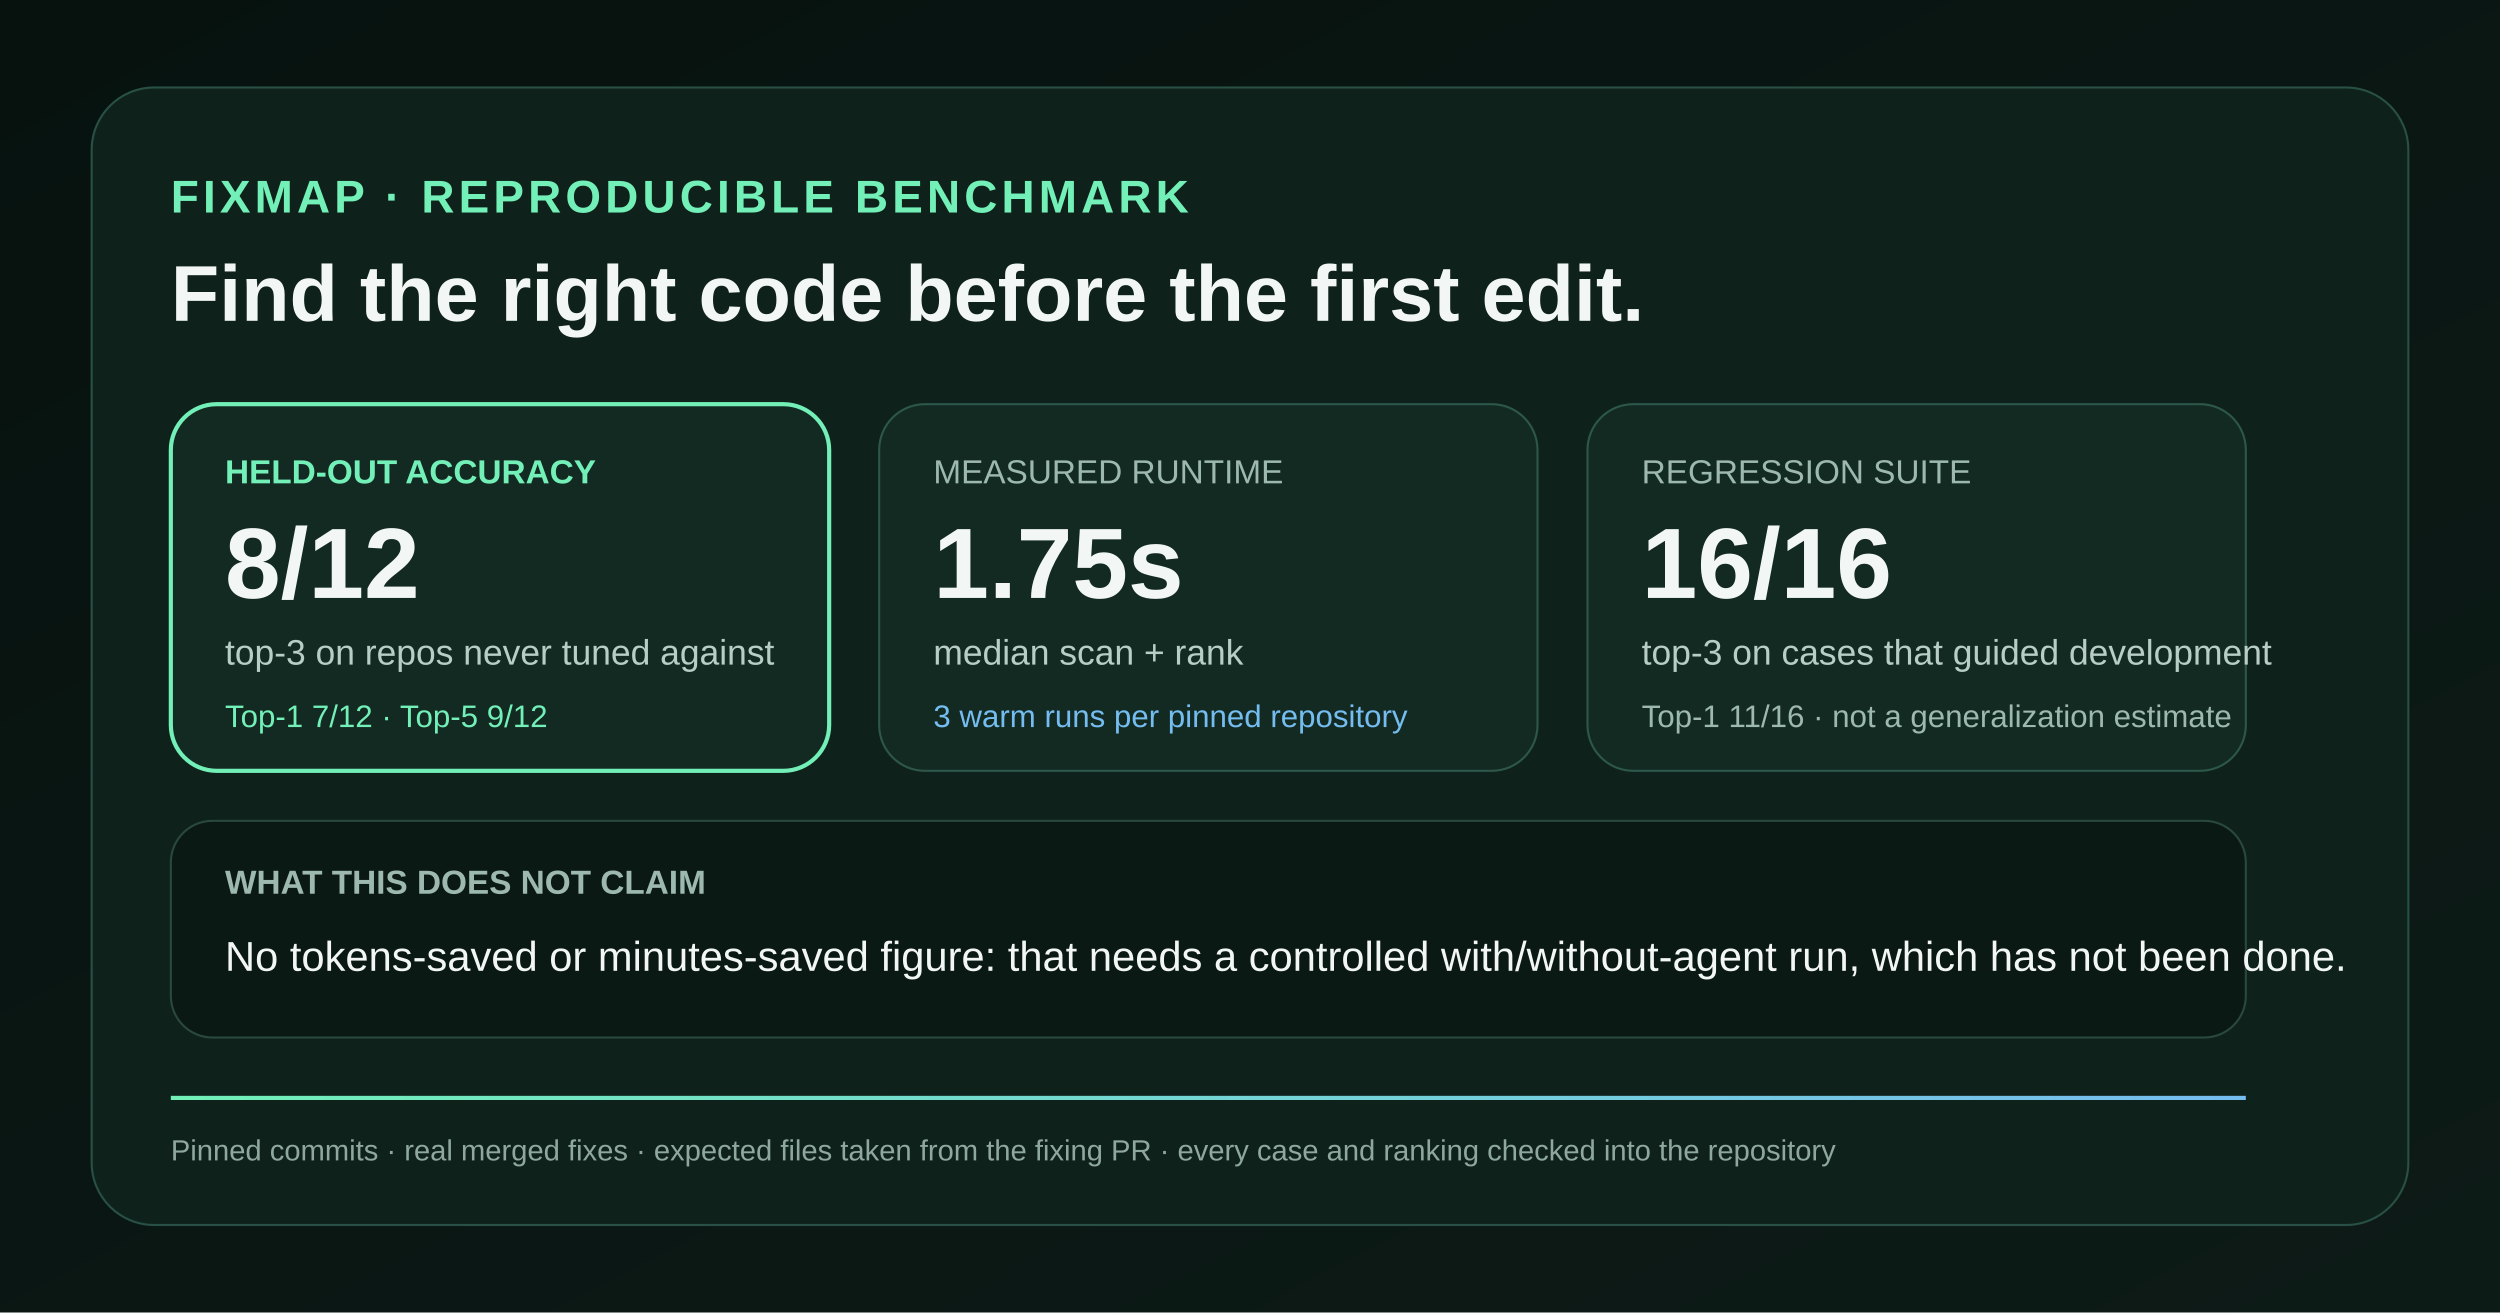
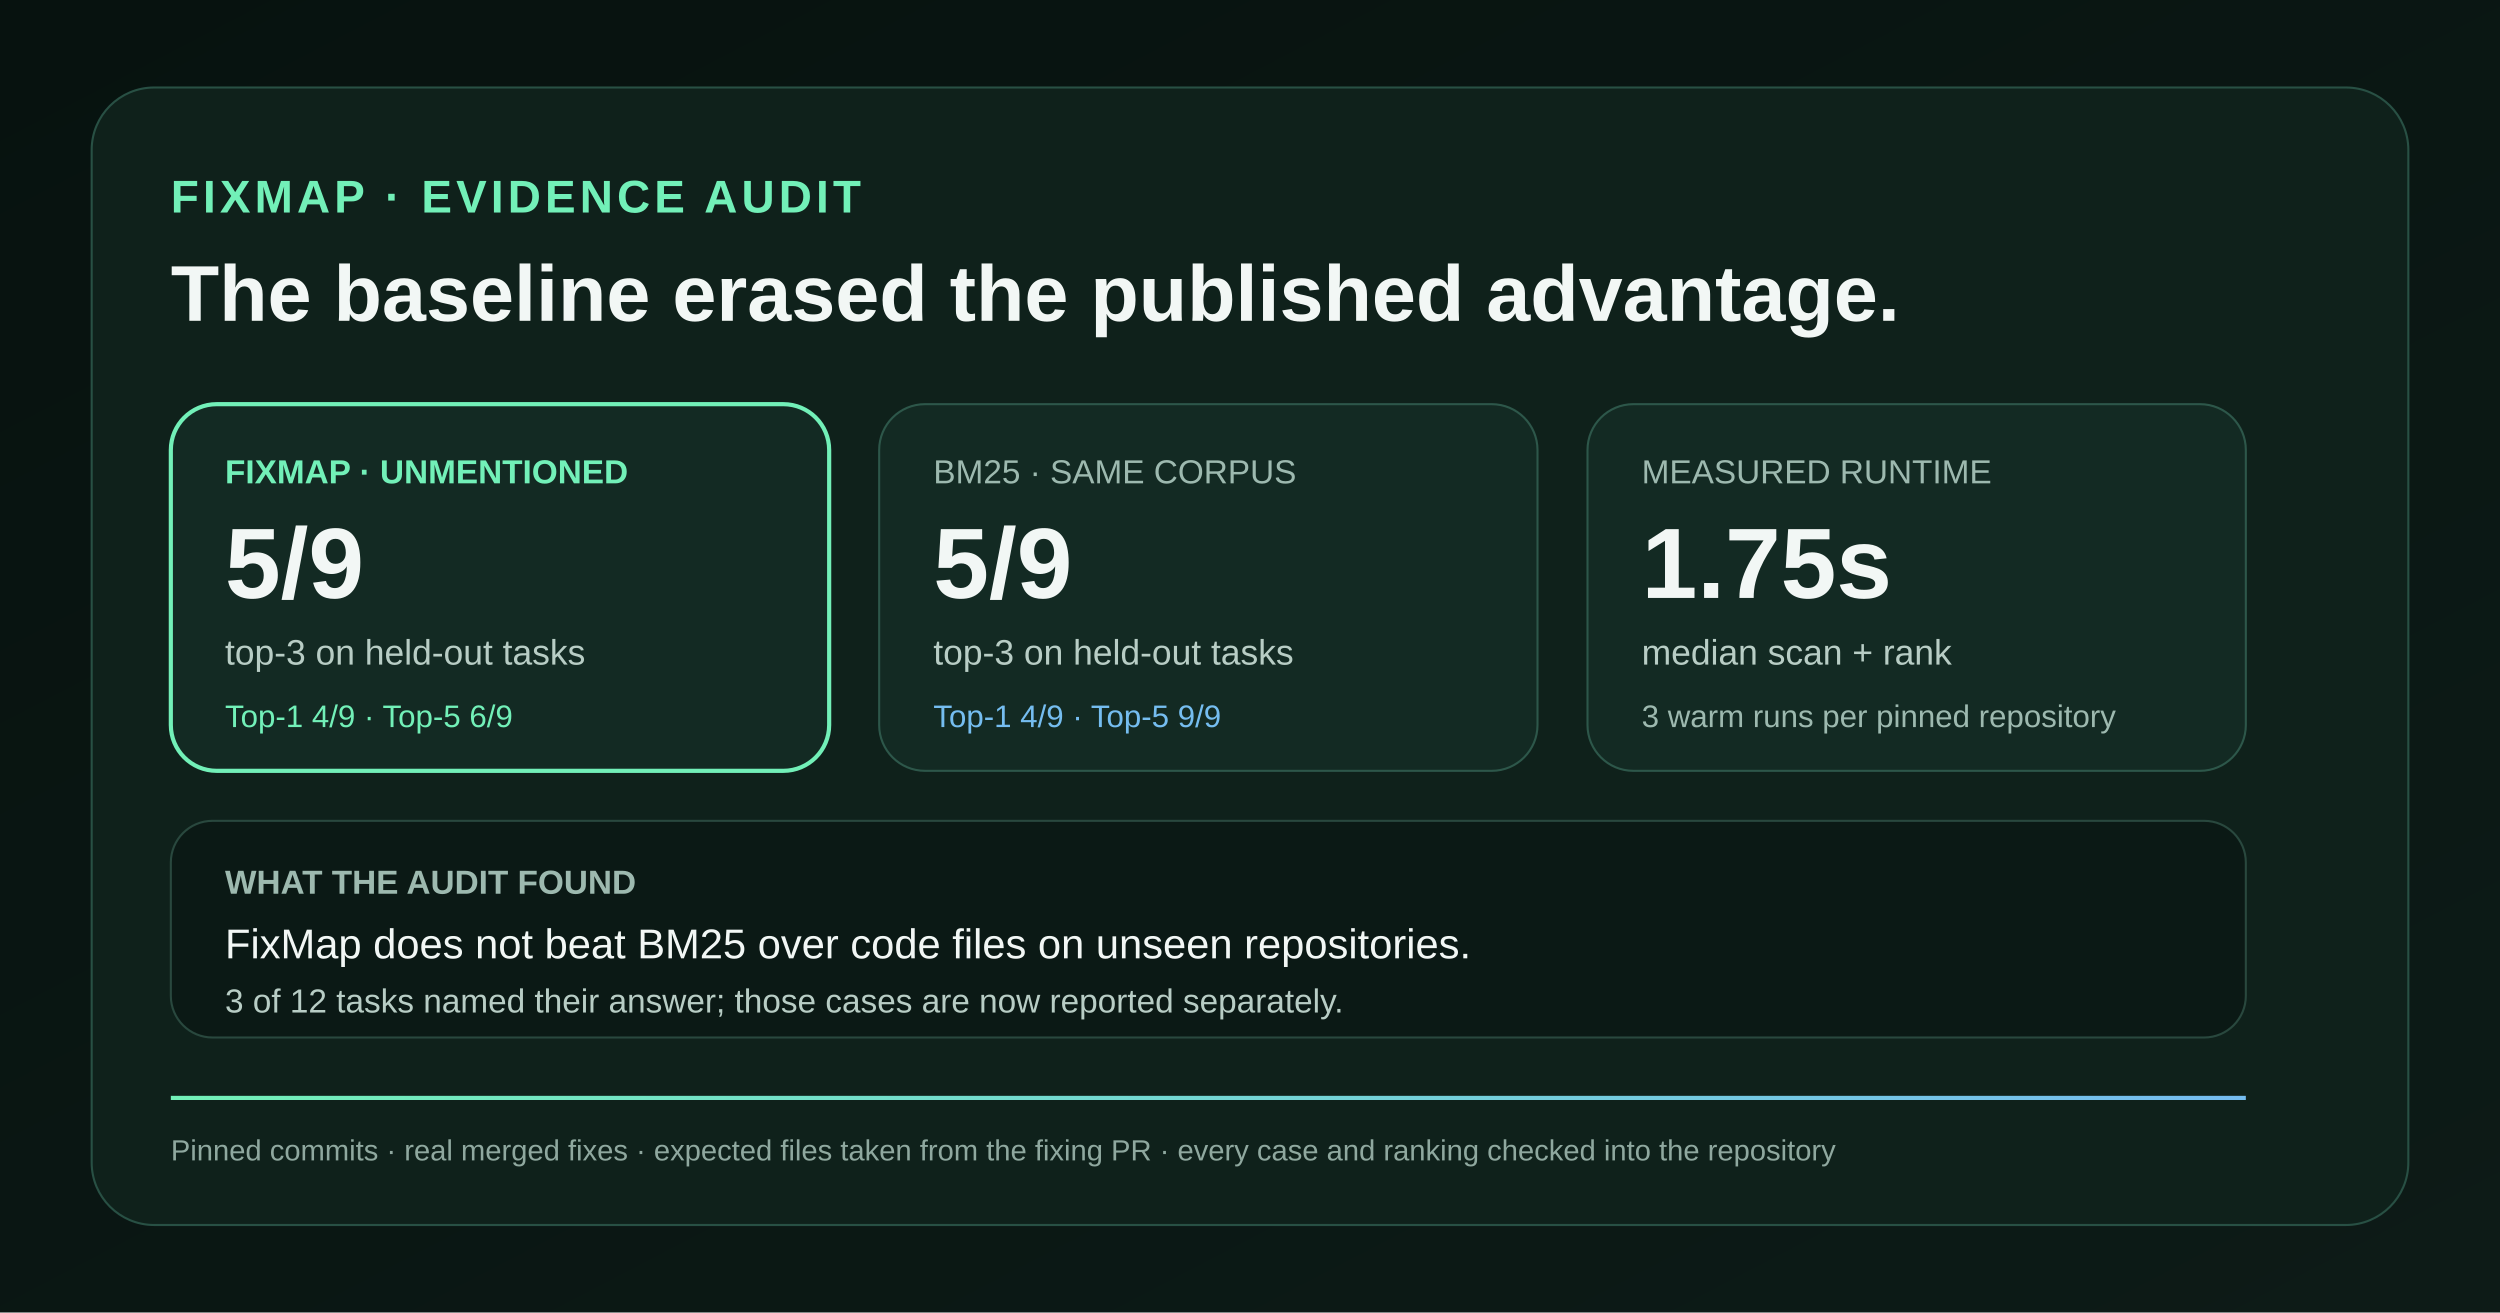
<svg xmlns="http://www.w3.org/2000/svg" width="1200" height="630" viewBox="0 0 1200 630" role="img" aria-labelledby="title description">
  <defs>
    <linearGradient id="bg" x1="0" y1="0" x2="1" y2="1">
      <stop offset="0" stop-color="#07120f" />
      <stop offset="1" stop-color="#0d1b17" />
    </linearGradient>
    <linearGradient id="accent" x1="0" y1="0" x2="1" y2="0">
      <stop offset="0" stop-color="#72f0b8" />
      <stop offset="1" stop-color="#75bdf0" />
    </linearGradient>
  </defs>
  <rect width="1200" height="630" fill="url(#bg)" />
  <rect x="44" y="42" width="1112" height="546" rx="30" fill="#0f211b" stroke="#285044" />
-   <text x="82" y="102" fill="#72f0b8" font-family="Segoe UI, Arial, sans-serif" font-size="22" font-weight="700" letter-spacing="2">FIXMAP · REPRODUCIBLE BENCHMARK</text>
-   <text x="82" y="154" fill="#f2f7f5" font-family="Segoe UI, Arial, sans-serif" font-size="38" font-weight="750">Find the right code before the first edit.</text>
+   <text x="82" y="102" fill="#72f0b8" font-family="Segoe UI, Arial, sans-serif" font-size="22" font-weight="700" letter-spacing="2">FIXMAP · EVIDENCE AUDIT</text>
+   <text x="82" y="154" fill="#f2f7f5" font-family="Segoe UI, Arial, sans-serif" font-size="38" font-weight="750">The baseline erased the published advantage.</text>
  <rect x="82" y="194" width="316" height="176" rx="22" fill="#132a23" stroke="#72f0b8" stroke-width="2" />
-   <text x="108" y="232" fill="#72f0b8" font-family="Segoe UI, Arial, sans-serif" font-size="16" font-weight="700">HELD-OUT ACCURACY</text>
-   <text x="108" y="287" fill="#f2f7f5" font-family="Segoe UI, Arial, sans-serif" font-size="48" font-weight="750">8/12</text>
-   <text x="108" y="319" fill="#b8cdc5" font-family="Segoe UI, Arial, sans-serif" font-size="17">top-3 on repos never tuned against</text>
-   <text x="108" y="349" fill="#72f0b8" font-family="Segoe UI, Arial, sans-serif" font-size="15">Top-1 7/12 · Top-5 9/12</text>
+   <text x="108" y="232" fill="#72f0b8" font-family="Segoe UI, Arial, sans-serif" font-size="16" font-weight="700">FIXMAP · UNMENTIONED</text>
+   <text x="108" y="287" fill="#f2f7f5" font-family="Segoe UI, Arial, sans-serif" font-size="48" font-weight="750">5/9</text>
+   <text x="108" y="319" fill="#b8cdc5" font-family="Segoe UI, Arial, sans-serif" font-size="17">top-3 on held-out tasks</text>
+   <text x="108" y="349" fill="#72f0b8" font-family="Segoe UI, Arial, sans-serif" font-size="15">Top-1 4/9 · Top-5 6/9</text>
  <rect x="422" y="194" width="316" height="176" rx="22" fill="#132a23" stroke="#2d574a" />
-   <text x="448" y="232" fill="#9db9af" font-family="Segoe UI, Arial, sans-serif" font-size="16">MEASURED RUNTIME</text>
-   <text x="448" y="287" fill="#f2f7f5" font-family="Segoe UI, Arial, sans-serif" font-size="48" font-weight="750">1.75s</text>
-   <text x="448" y="319" fill="#b8cdc5" font-family="Segoe UI, Arial, sans-serif" font-size="17">median scan + rank</text>
-   <text x="448" y="349" fill="#75bdf0" font-family="Segoe UI, Arial, sans-serif" font-size="15">3 warm runs per pinned repository</text>
+   <text x="448" y="232" fill="#9db9af" font-family="Segoe UI, Arial, sans-serif" font-size="16">BM25 · SAME CORPUS</text>
+   <text x="448" y="287" fill="#f2f7f5" font-family="Segoe UI, Arial, sans-serif" font-size="48" font-weight="750">5/9</text>
+   <text x="448" y="319" fill="#b8cdc5" font-family="Segoe UI, Arial, sans-serif" font-size="17">top-3 on held-out tasks</text>
+   <text x="448" y="349" fill="#75bdf0" font-family="Segoe UI, Arial, sans-serif" font-size="15">Top-1 4/9 · Top-5 9/9</text>
  <rect x="762" y="194" width="316" height="176" rx="22" fill="#132a23" stroke="#2d574a" />
-   <text x="788" y="232" fill="#9db9af" font-family="Segoe UI, Arial, sans-serif" font-size="16">REGRESSION SUITE</text>
-   <text x="788" y="287" fill="#f2f7f5" font-family="Segoe UI, Arial, sans-serif" font-size="48" font-weight="750">16/16</text>
-   <text x="788" y="319" fill="#b8cdc5" font-family="Segoe UI, Arial, sans-serif" font-size="17">top-3 on cases that guided development</text>
-   <text x="788" y="349" fill="#9db9af" font-family="Segoe UI, Arial, sans-serif" font-size="15">Top-1 11/16 · not a generalization estimate</text>
+   <text x="788" y="232" fill="#9db9af" font-family="Segoe UI, Arial, sans-serif" font-size="16">MEASURED RUNTIME</text>
+   <text x="788" y="287" fill="#f2f7f5" font-family="Segoe UI, Arial, sans-serif" font-size="48" font-weight="750">1.75s</text>
+   <text x="788" y="319" fill="#b8cdc5" font-family="Segoe UI, Arial, sans-serif" font-size="17">median scan + rank</text>
+   <text x="788" y="349" fill="#9db9af" font-family="Segoe UI, Arial, sans-serif" font-size="15">3 warm runs per pinned repository</text>
  <rect x="82" y="394" width="996" height="104" rx="20" fill="#0b1915" stroke="#29483e" />
-   <text x="108" y="429" fill="#9db9af" font-family="Segoe UI, Arial, sans-serif" font-size="16" font-weight="700">WHAT THIS DOES NOT CLAIM</text>
-   <text x="108" y="466" fill="#f2f7f5" font-family="Segoe UI, Arial, sans-serif" font-size="20">No tokens-saved or minutes-saved figure: that needs a controlled with/without-agent run, which has not been done.</text>
+   <text x="108" y="429" fill="#9db9af" font-family="Segoe UI, Arial, sans-serif" font-size="16" font-weight="700">WHAT THE AUDIT FOUND</text>
+   <text x="108" y="460" fill="#f2f7f5" font-family="Segoe UI, Arial, sans-serif" font-size="20">FixMap does not beat BM25 over code files on unseen repositories.</text>
+   <text x="108" y="486" fill="#b8cdc5" font-family="Segoe UI, Arial, sans-serif" font-size="16">3 of 12 tasks named their answer; those cases are now reported separately.</text>
  <rect x="82" y="526" width="996" height="2" fill="url(#accent)" />
  <text x="82" y="557" fill="#8fa89f" font-family="Segoe UI, Arial, sans-serif" font-size="14">Pinned commits · real merged fixes · expected files taken from the fixing PR · every case and ranking checked into the repository</text>
</svg>
